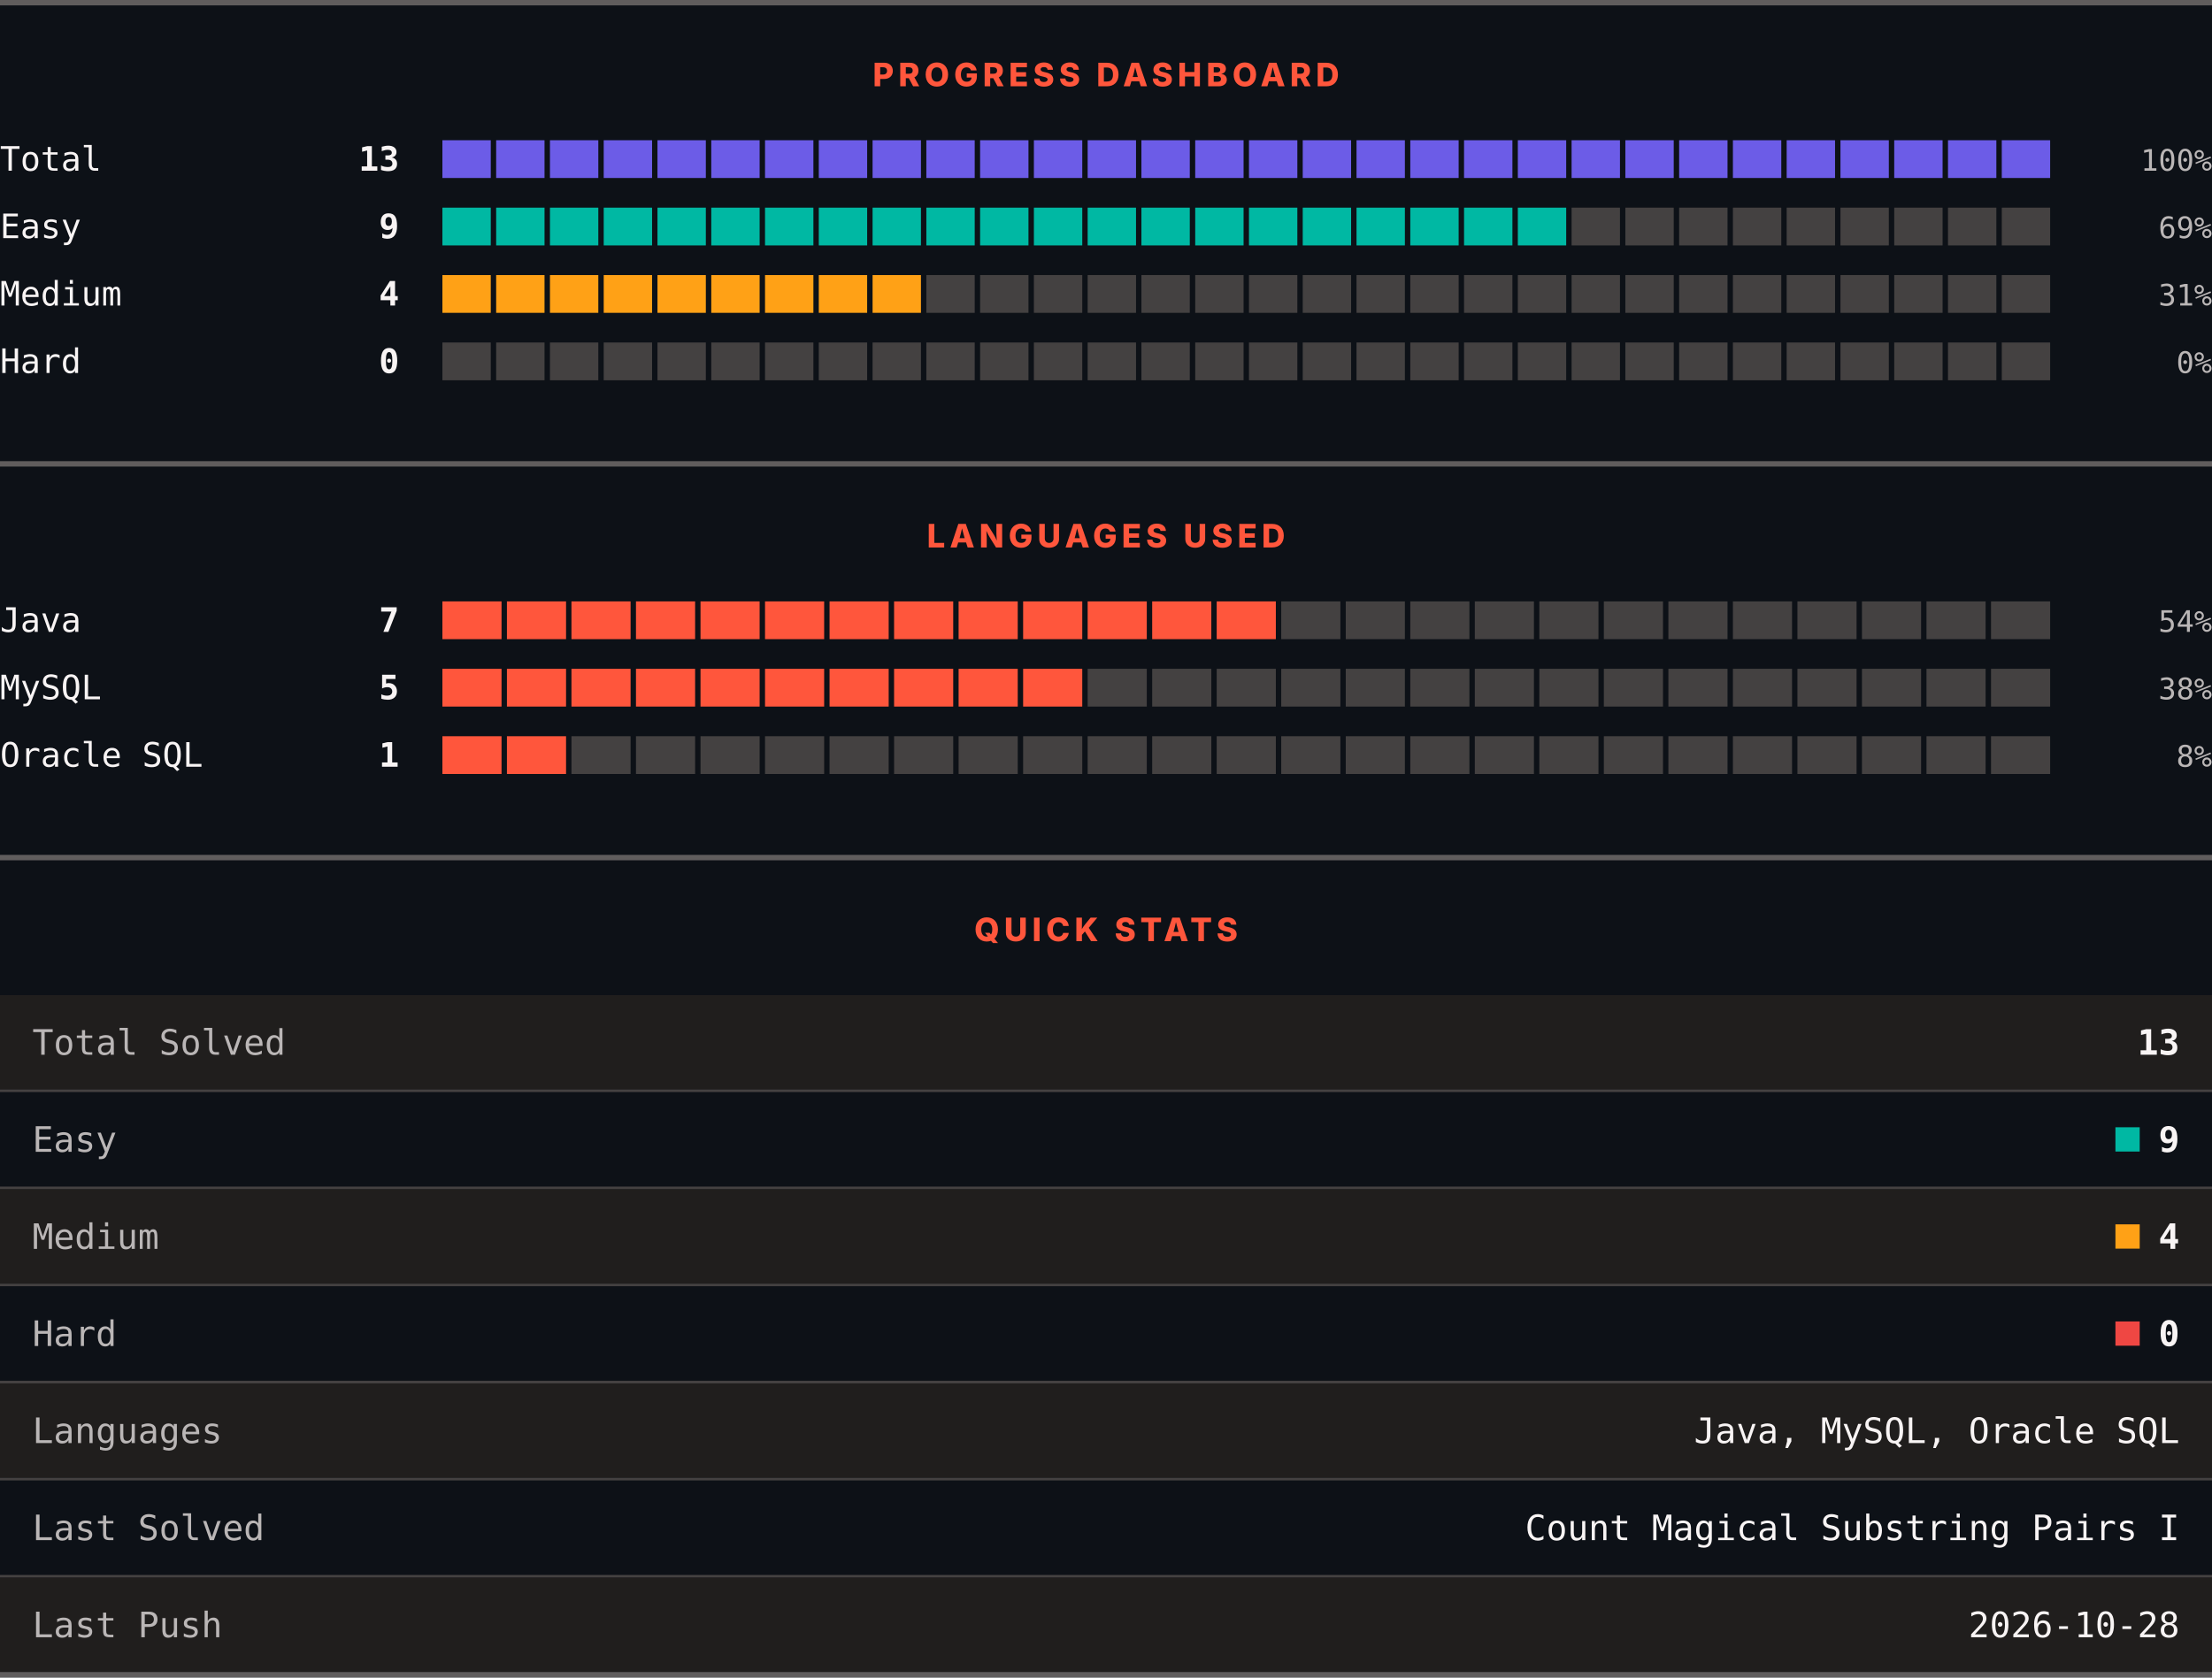
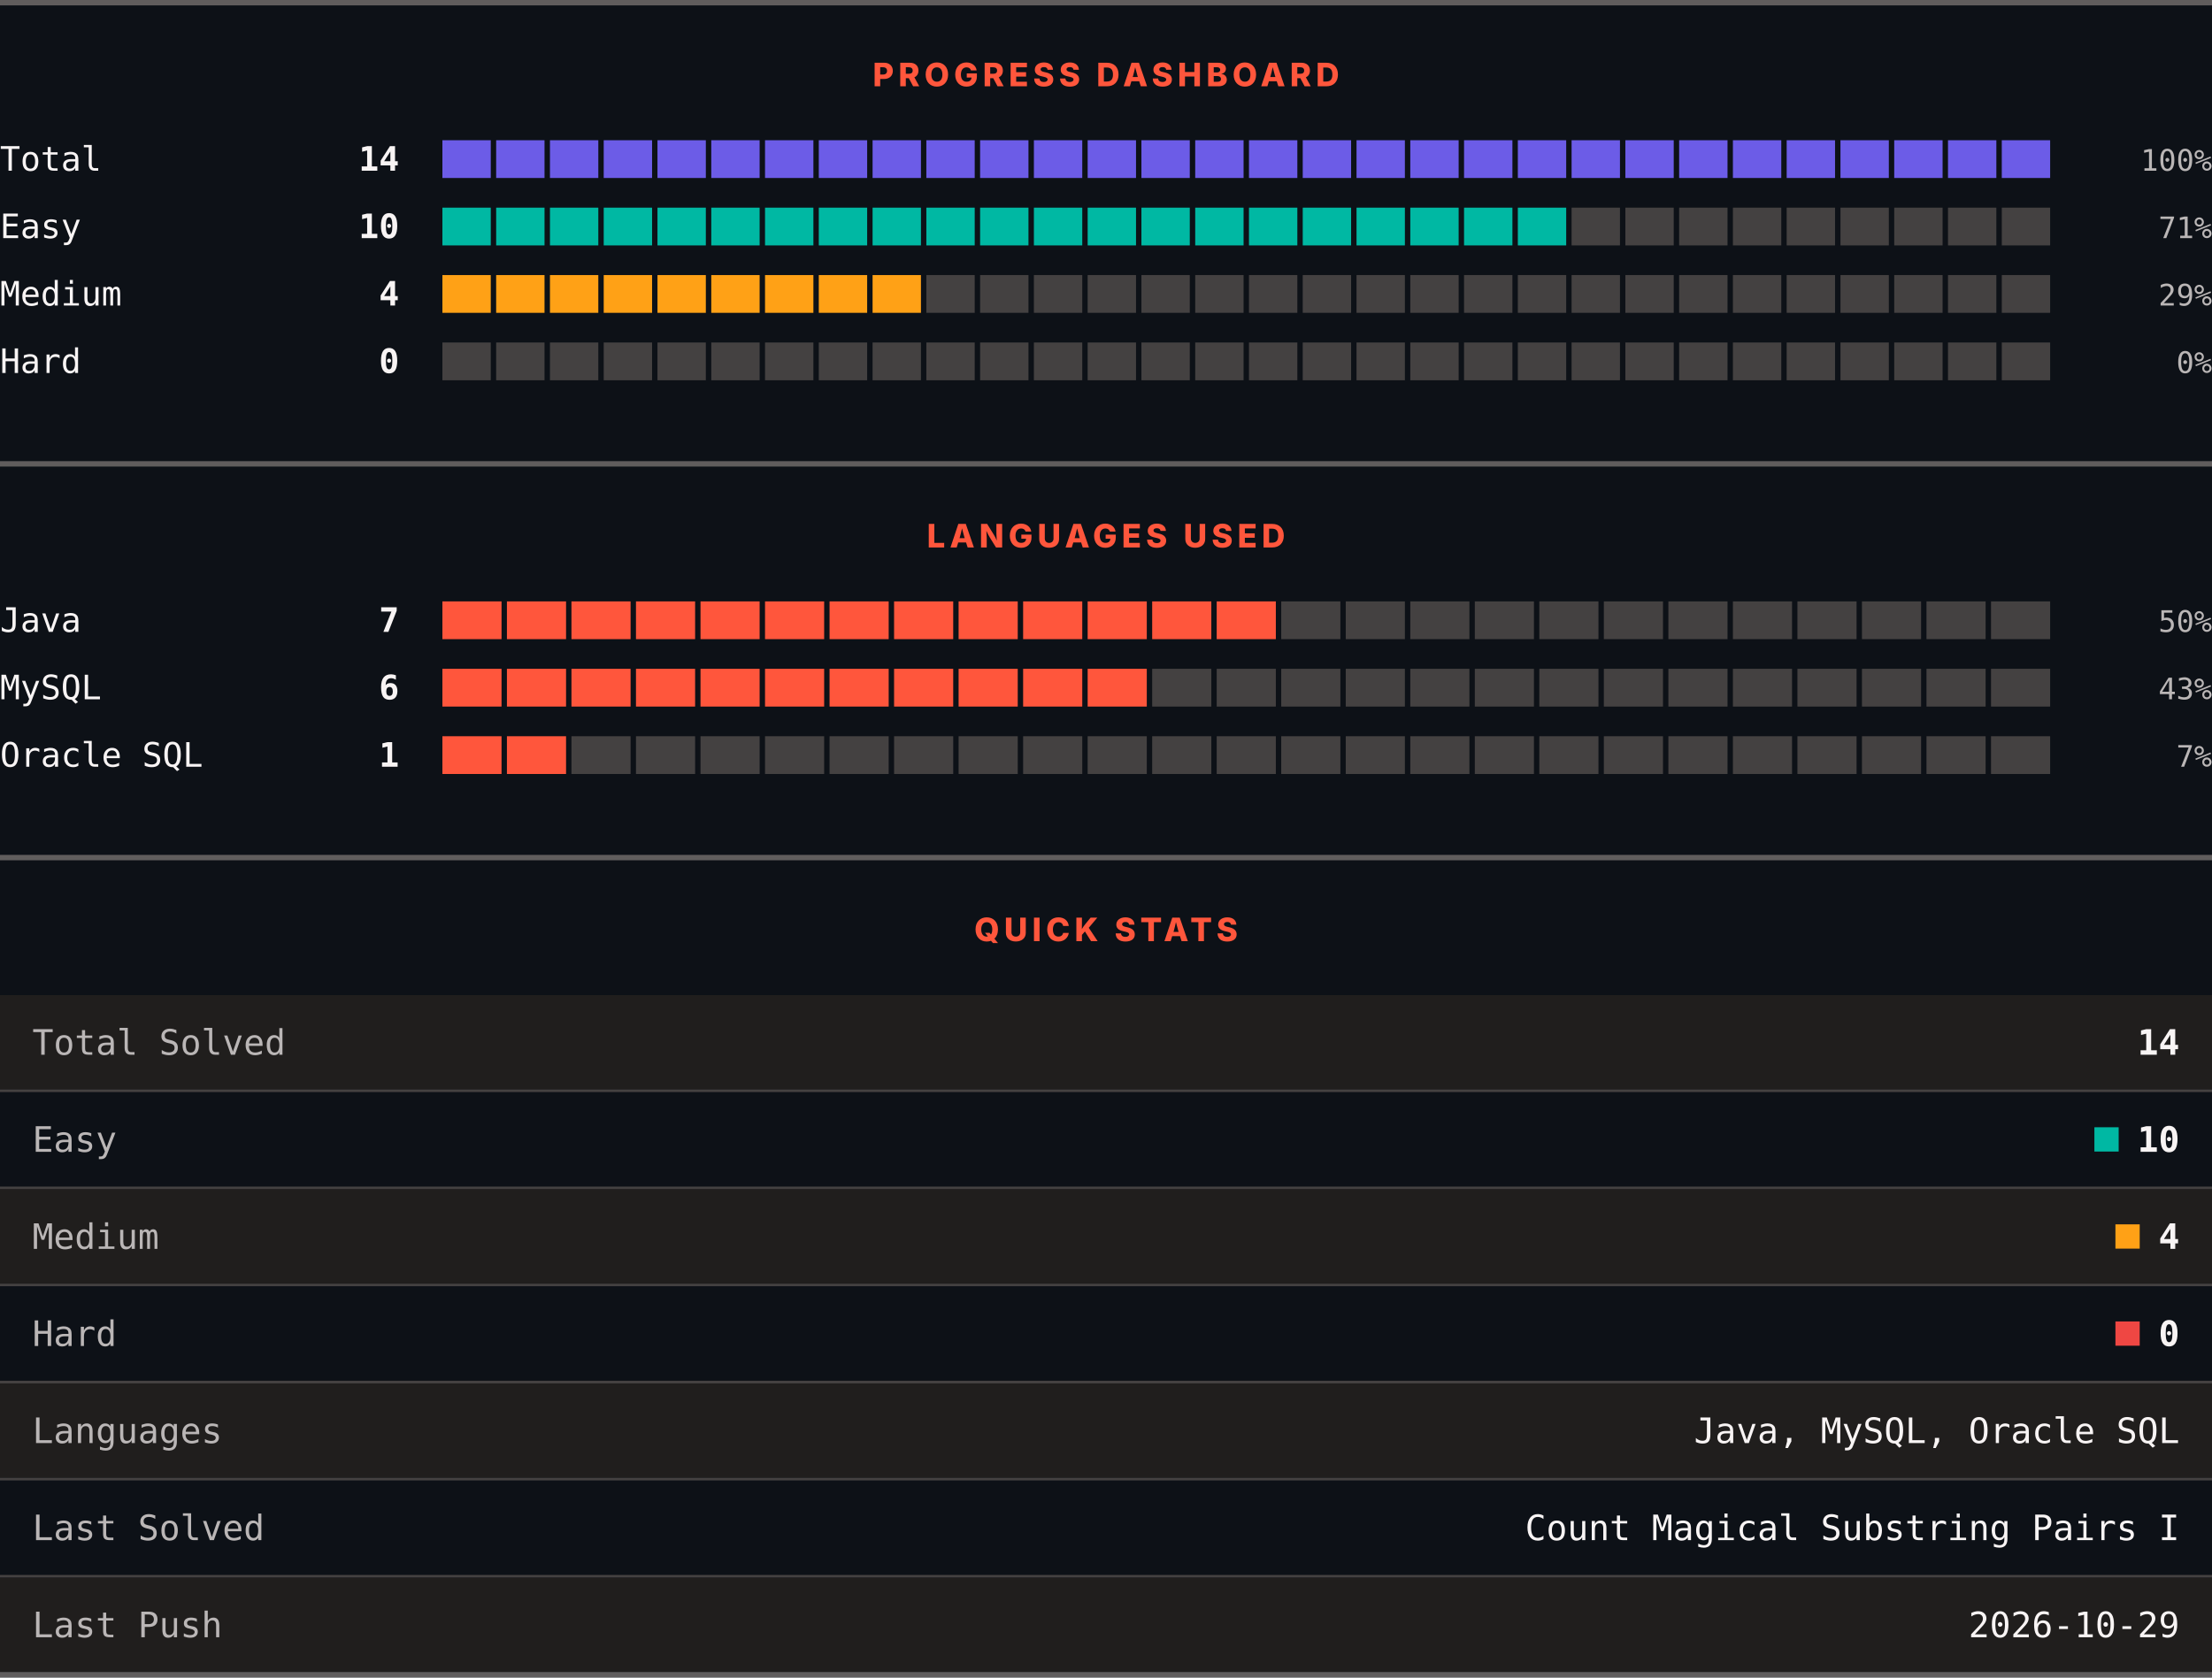
<svg xmlns="http://www.w3.org/2000/svg" width="820" height="622" viewBox="0 0 820 622" role="img" aria-label="LeetCode progress, languages and quick stats">
  <rect width="820" height="622" fill="#0d1117" />
  <rect x="0" y="0" width="820" height="2" fill="#605d5d" />
  <text x="410" y="32" text-anchor="middle" font-family="Archivo, system-ui, -apple-system, Segoe UI, sans-serif" font-size="12" font-weight="800" letter-spacing="1.68" fill="#ff563c">PROGRESS DASHBOARD</text>
  <text x="0" y="63.3" font-family="ui-monospace, SFMono-Regular, Menlo, Consolas, monospace" font-size="12.5" fill="#f8f4f4">Total</text>
-   <text x="148" y="63.3" text-anchor="end" font-family="ui-monospace, SFMono-Regular, Menlo, Consolas, monospace" font-size="12.5" font-weight="700" fill="#f8f4f4">13</text>
+   <text x="148" y="63.3" text-anchor="end" font-family="ui-monospace, SFMono-Regular, Menlo, Consolas, monospace" font-size="12.5" font-weight="700" fill="#f8f4f4">14</text>
  <rect x="164.00" y="52" width="17.93" height="14" fill="#6c5ce7" />
  <rect x="183.93" y="52" width="17.93" height="14" fill="#6c5ce7" />
  <rect x="203.87" y="52" width="17.93" height="14" fill="#6c5ce7" />
  <rect x="223.80" y="52" width="17.93" height="14" fill="#6c5ce7" />
  <rect x="243.73" y="52" width="17.93" height="14" fill="#6c5ce7" />
  <rect x="263.67" y="52" width="17.93" height="14" fill="#6c5ce7" />
  <rect x="283.60" y="52" width="17.93" height="14" fill="#6c5ce7" />
  <rect x="303.53" y="52" width="17.93" height="14" fill="#6c5ce7" />
  <rect x="323.47" y="52" width="17.93" height="14" fill="#6c5ce7" />
  <rect x="343.40" y="52" width="17.93" height="14" fill="#6c5ce7" />
  <rect x="363.33" y="52" width="17.93" height="14" fill="#6c5ce7" />
  <rect x="383.27" y="52" width="17.93" height="14" fill="#6c5ce7" />
  <rect x="403.20" y="52" width="17.93" height="14" fill="#6c5ce7" />
  <rect x="423.13" y="52" width="17.93" height="14" fill="#6c5ce7" />
  <rect x="443.07" y="52" width="17.93" height="14" fill="#6c5ce7" />
  <rect x="463.00" y="52" width="17.93" height="14" fill="#6c5ce7" />
  <rect x="482.93" y="52" width="17.93" height="14" fill="#6c5ce7" />
  <rect x="502.87" y="52" width="17.93" height="14" fill="#6c5ce7" />
  <rect x="522.80" y="52" width="17.93" height="14" fill="#6c5ce7" />
  <rect x="542.73" y="52" width="17.93" height="14" fill="#6c5ce7" />
  <rect x="562.67" y="52" width="17.93" height="14" fill="#6c5ce7" />
  <rect x="582.60" y="52" width="17.93" height="14" fill="#6c5ce7" />
  <rect x="602.53" y="52" width="17.93" height="14" fill="#6c5ce7" />
  <rect x="622.47" y="52" width="17.93" height="14" fill="#6c5ce7" />
  <rect x="642.40" y="52" width="17.93" height="14" fill="#6c5ce7" />
  <rect x="662.33" y="52" width="17.93" height="14" fill="#6c5ce7" />
  <rect x="682.27" y="52" width="17.93" height="14" fill="#6c5ce7" />
  <rect x="702.20" y="52" width="17.93" height="14" fill="#6c5ce7" />
  <rect x="722.13" y="52" width="17.93" height="14" fill="#6c5ce7" />
  <rect x="742.07" y="52" width="17.93" height="14" fill="#6c5ce7" />
  <text x="820" y="63.3" text-anchor="end" font-family="ui-monospace, SFMono-Regular, Menlo, Consolas, monospace" font-size="11" fill="#bab6b6">100%</text>
  <text x="0" y="88.3" font-family="ui-monospace, SFMono-Regular, Menlo, Consolas, monospace" font-size="12.5" fill="#f8f4f4">Easy</text>
-   <text x="148" y="88.3" text-anchor="end" font-family="ui-monospace, SFMono-Regular, Menlo, Consolas, monospace" font-size="12.5" font-weight="700" fill="#f8f4f4">9</text>
+   <text x="148" y="88.3" text-anchor="end" font-family="ui-monospace, SFMono-Regular, Menlo, Consolas, monospace" font-size="12.5" font-weight="700" fill="#f8f4f4">10</text>
  <rect x="164.00" y="77" width="17.93" height="14" fill="#00b8a3" />
  <rect x="183.93" y="77" width="17.93" height="14" fill="#00b8a3" />
  <rect x="203.87" y="77" width="17.93" height="14" fill="#00b8a3" />
  <rect x="223.80" y="77" width="17.93" height="14" fill="#00b8a3" />
  <rect x="243.73" y="77" width="17.93" height="14" fill="#00b8a3" />
  <rect x="263.67" y="77" width="17.93" height="14" fill="#00b8a3" />
  <rect x="283.60" y="77" width="17.93" height="14" fill="#00b8a3" />
  <rect x="303.53" y="77" width="17.93" height="14" fill="#00b8a3" />
  <rect x="323.47" y="77" width="17.93" height="14" fill="#00b8a3" />
  <rect x="343.40" y="77" width="17.93" height="14" fill="#00b8a3" />
  <rect x="363.33" y="77" width="17.93" height="14" fill="#00b8a3" />
  <rect x="383.27" y="77" width="17.93" height="14" fill="#00b8a3" />
  <rect x="403.20" y="77" width="17.93" height="14" fill="#00b8a3" />
  <rect x="423.13" y="77" width="17.93" height="14" fill="#00b8a3" />
  <rect x="443.07" y="77" width="17.93" height="14" fill="#00b8a3" />
  <rect x="463.00" y="77" width="17.93" height="14" fill="#00b8a3" />
  <rect x="482.93" y="77" width="17.93" height="14" fill="#00b8a3" />
  <rect x="502.87" y="77" width="17.93" height="14" fill="#00b8a3" />
  <rect x="522.80" y="77" width="17.93" height="14" fill="#00b8a3" />
  <rect x="542.73" y="77" width="17.93" height="14" fill="#00b8a3" />
  <rect x="562.67" y="77" width="17.93" height="14" fill="#00b8a3" />
  <rect x="582.60" y="77" width="17.93" height="14" fill="#444141" />
  <rect x="602.53" y="77" width="17.93" height="14" fill="#444141" />
  <rect x="622.47" y="77" width="17.93" height="14" fill="#444141" />
  <rect x="642.40" y="77" width="17.93" height="14" fill="#444141" />
  <rect x="662.33" y="77" width="17.93" height="14" fill="#444141" />
  <rect x="682.27" y="77" width="17.93" height="14" fill="#444141" />
  <rect x="702.20" y="77" width="17.93" height="14" fill="#444141" />
  <rect x="722.13" y="77" width="17.93" height="14" fill="#444141" />
  <rect x="742.07" y="77" width="17.93" height="14" fill="#444141" />
-   <text x="820" y="88.3" text-anchor="end" font-family="ui-monospace, SFMono-Regular, Menlo, Consolas, monospace" font-size="11" fill="#bab6b6">69%</text>
+   <text x="820" y="88.3" text-anchor="end" font-family="ui-monospace, SFMono-Regular, Menlo, Consolas, monospace" font-size="11" fill="#bab6b6">71%</text>
  <text x="0" y="113.3" font-family="ui-monospace, SFMono-Regular, Menlo, Consolas, monospace" font-size="12.5" fill="#f8f4f4">Medium</text>
  <text x="148" y="113.3" text-anchor="end" font-family="ui-monospace, SFMono-Regular, Menlo, Consolas, monospace" font-size="12.5" font-weight="700" fill="#f8f4f4">4</text>
  <rect x="164.00" y="102" width="17.93" height="14" fill="#ffa116" />
  <rect x="183.93" y="102" width="17.93" height="14" fill="#ffa116" />
  <rect x="203.87" y="102" width="17.93" height="14" fill="#ffa116" />
  <rect x="223.80" y="102" width="17.93" height="14" fill="#ffa116" />
  <rect x="243.73" y="102" width="17.93" height="14" fill="#ffa116" />
  <rect x="263.67" y="102" width="17.93" height="14" fill="#ffa116" />
  <rect x="283.60" y="102" width="17.93" height="14" fill="#ffa116" />
  <rect x="303.53" y="102" width="17.93" height="14" fill="#ffa116" />
  <rect x="323.47" y="102" width="17.93" height="14" fill="#ffa116" />
  <rect x="343.40" y="102" width="17.93" height="14" fill="#444141" />
  <rect x="363.33" y="102" width="17.93" height="14" fill="#444141" />
  <rect x="383.27" y="102" width="17.93" height="14" fill="#444141" />
  <rect x="403.20" y="102" width="17.93" height="14" fill="#444141" />
  <rect x="423.13" y="102" width="17.93" height="14" fill="#444141" />
  <rect x="443.07" y="102" width="17.93" height="14" fill="#444141" />
  <rect x="463.00" y="102" width="17.93" height="14" fill="#444141" />
  <rect x="482.93" y="102" width="17.93" height="14" fill="#444141" />
  <rect x="502.87" y="102" width="17.93" height="14" fill="#444141" />
  <rect x="522.80" y="102" width="17.93" height="14" fill="#444141" />
  <rect x="542.73" y="102" width="17.93" height="14" fill="#444141" />
  <rect x="562.67" y="102" width="17.93" height="14" fill="#444141" />
  <rect x="582.60" y="102" width="17.93" height="14" fill="#444141" />
  <rect x="602.53" y="102" width="17.93" height="14" fill="#444141" />
  <rect x="622.47" y="102" width="17.93" height="14" fill="#444141" />
  <rect x="642.40" y="102" width="17.93" height="14" fill="#444141" />
  <rect x="662.33" y="102" width="17.93" height="14" fill="#444141" />
  <rect x="682.27" y="102" width="17.93" height="14" fill="#444141" />
  <rect x="702.20" y="102" width="17.93" height="14" fill="#444141" />
  <rect x="722.13" y="102" width="17.93" height="14" fill="#444141" />
  <rect x="742.07" y="102" width="17.93" height="14" fill="#444141" />
-   <text x="820" y="113.3" text-anchor="end" font-family="ui-monospace, SFMono-Regular, Menlo, Consolas, monospace" font-size="11" fill="#bab6b6">31%</text>
+   <text x="820" y="113.3" text-anchor="end" font-family="ui-monospace, SFMono-Regular, Menlo, Consolas, monospace" font-size="11" fill="#bab6b6">29%</text>
  <text x="0" y="138.3" font-family="ui-monospace, SFMono-Regular, Menlo, Consolas, monospace" font-size="12.5" fill="#f8f4f4">Hard</text>
  <text x="148" y="138.3" text-anchor="end" font-family="ui-monospace, SFMono-Regular, Menlo, Consolas, monospace" font-size="12.5" font-weight="700" fill="#f8f4f4">0</text>
  <rect x="164.00" y="127" width="17.93" height="14" fill="#444141" />
  <rect x="183.93" y="127" width="17.93" height="14" fill="#444141" />
  <rect x="203.87" y="127" width="17.93" height="14" fill="#444141" />
  <rect x="223.80" y="127" width="17.93" height="14" fill="#444141" />
  <rect x="243.73" y="127" width="17.93" height="14" fill="#444141" />
  <rect x="263.67" y="127" width="17.93" height="14" fill="#444141" />
  <rect x="283.60" y="127" width="17.93" height="14" fill="#444141" />
  <rect x="303.53" y="127" width="17.93" height="14" fill="#444141" />
  <rect x="323.47" y="127" width="17.93" height="14" fill="#444141" />
  <rect x="343.40" y="127" width="17.93" height="14" fill="#444141" />
  <rect x="363.33" y="127" width="17.93" height="14" fill="#444141" />
  <rect x="383.27" y="127" width="17.93" height="14" fill="#444141" />
  <rect x="403.20" y="127" width="17.93" height="14" fill="#444141" />
  <rect x="423.13" y="127" width="17.93" height="14" fill="#444141" />
  <rect x="443.07" y="127" width="17.93" height="14" fill="#444141" />
  <rect x="463.00" y="127" width="17.93" height="14" fill="#444141" />
  <rect x="482.93" y="127" width="17.93" height="14" fill="#444141" />
  <rect x="502.87" y="127" width="17.93" height="14" fill="#444141" />
  <rect x="522.80" y="127" width="17.93" height="14" fill="#444141" />
  <rect x="542.73" y="127" width="17.93" height="14" fill="#444141" />
  <rect x="562.67" y="127" width="17.93" height="14" fill="#444141" />
  <rect x="582.60" y="127" width="17.93" height="14" fill="#444141" />
  <rect x="602.53" y="127" width="17.93" height="14" fill="#444141" />
  <rect x="622.47" y="127" width="17.93" height="14" fill="#444141" />
  <rect x="642.40" y="127" width="17.93" height="14" fill="#444141" />
  <rect x="662.33" y="127" width="17.93" height="14" fill="#444141" />
  <rect x="682.27" y="127" width="17.93" height="14" fill="#444141" />
  <rect x="702.20" y="127" width="17.93" height="14" fill="#444141" />
  <rect x="722.13" y="127" width="17.93" height="14" fill="#444141" />
  <rect x="742.07" y="127" width="17.93" height="14" fill="#444141" />
  <text x="820" y="138.3" text-anchor="end" font-family="ui-monospace, SFMono-Regular, Menlo, Consolas, monospace" font-size="11" fill="#bab6b6">0%</text>
  <rect x="0" y="171" width="820" height="2" fill="#605d5d" />
  <text x="410" y="203" text-anchor="middle" font-family="Archivo, system-ui, -apple-system, Segoe UI, sans-serif" font-size="12" font-weight="800" letter-spacing="1.68" fill="#ff563c">LANGUAGES USED</text>
  <text x="0" y="234.3" font-family="ui-monospace, SFMono-Regular, Menlo, Consolas, monospace" font-size="12.5" fill="#f8f4f4">Java</text>
  <text x="148" y="234.3" text-anchor="end" font-family="ui-monospace, SFMono-Regular, Menlo, Consolas, monospace" font-size="12.5" font-weight="700" fill="#f8f4f4">7</text>
  <rect x="164.00" y="223" width="21.92" height="14" fill="#ff563c" />
  <rect x="187.92" y="223" width="21.92" height="14" fill="#ff563c" />
  <rect x="211.84" y="223" width="21.92" height="14" fill="#ff563c" />
  <rect x="235.76" y="223" width="21.92" height="14" fill="#ff563c" />
  <rect x="259.68" y="223" width="21.92" height="14" fill="#ff563c" />
  <rect x="283.60" y="223" width="21.92" height="14" fill="#ff563c" />
  <rect x="307.52" y="223" width="21.92" height="14" fill="#ff563c" />
  <rect x="331.44" y="223" width="21.92" height="14" fill="#ff563c" />
  <rect x="355.36" y="223" width="21.92" height="14" fill="#ff563c" />
  <rect x="379.28" y="223" width="21.92" height="14" fill="#ff563c" />
  <rect x="403.20" y="223" width="21.92" height="14" fill="#ff563c" />
  <rect x="427.12" y="223" width="21.92" height="14" fill="#ff563c" />
  <rect x="451.04" y="223" width="21.92" height="14" fill="#ff563c" />
  <rect x="474.96" y="223" width="21.92" height="14" fill="#444141" />
  <rect x="498.88" y="223" width="21.92" height="14" fill="#444141" />
  <rect x="522.80" y="223" width="21.92" height="14" fill="#444141" />
  <rect x="546.72" y="223" width="21.92" height="14" fill="#444141" />
  <rect x="570.64" y="223" width="21.92" height="14" fill="#444141" />
  <rect x="594.56" y="223" width="21.92" height="14" fill="#444141" />
  <rect x="618.48" y="223" width="21.92" height="14" fill="#444141" />
  <rect x="642.40" y="223" width="21.92" height="14" fill="#444141" />
  <rect x="666.32" y="223" width="21.92" height="14" fill="#444141" />
  <rect x="690.24" y="223" width="21.92" height="14" fill="#444141" />
  <rect x="714.16" y="223" width="21.92" height="14" fill="#444141" />
  <rect x="738.08" y="223" width="21.92" height="14" fill="#444141" />
-   <text x="820" y="234.3" text-anchor="end" font-family="ui-monospace, SFMono-Regular, Menlo, Consolas, monospace" font-size="11" fill="#bab6b6">54%</text>
+   <text x="820" y="234.3" text-anchor="end" font-family="ui-monospace, SFMono-Regular, Menlo, Consolas, monospace" font-size="11" fill="#bab6b6">50%</text>
  <text x="0" y="259.3" font-family="ui-monospace, SFMono-Regular, Menlo, Consolas, monospace" font-size="12.5" fill="#f8f4f4">MySQL</text>
-   <text x="148" y="259.3" text-anchor="end" font-family="ui-monospace, SFMono-Regular, Menlo, Consolas, monospace" font-size="12.5" font-weight="700" fill="#f8f4f4">5</text>
+   <text x="148" y="259.3" text-anchor="end" font-family="ui-monospace, SFMono-Regular, Menlo, Consolas, monospace" font-size="12.5" font-weight="700" fill="#f8f4f4">6</text>
  <rect x="164.00" y="248" width="21.92" height="14" fill="#ff563c" />
  <rect x="187.92" y="248" width="21.92" height="14" fill="#ff563c" />
  <rect x="211.84" y="248" width="21.92" height="14" fill="#ff563c" />
  <rect x="235.76" y="248" width="21.92" height="14" fill="#ff563c" />
  <rect x="259.68" y="248" width="21.92" height="14" fill="#ff563c" />
  <rect x="283.60" y="248" width="21.92" height="14" fill="#ff563c" />
  <rect x="307.52" y="248" width="21.92" height="14" fill="#ff563c" />
  <rect x="331.44" y="248" width="21.92" height="14" fill="#ff563c" />
  <rect x="355.36" y="248" width="21.92" height="14" fill="#ff563c" />
  <rect x="379.28" y="248" width="21.92" height="14" fill="#ff563c" />
-   <rect x="403.20" y="248" width="21.92" height="14" fill="#444141" />
+   <rect x="403.20" y="248" width="21.92" height="14" fill="#ff563c" />
  <rect x="427.12" y="248" width="21.92" height="14" fill="#444141" />
  <rect x="451.04" y="248" width="21.92" height="14" fill="#444141" />
  <rect x="474.96" y="248" width="21.92" height="14" fill="#444141" />
  <rect x="498.88" y="248" width="21.92" height="14" fill="#444141" />
  <rect x="522.80" y="248" width="21.92" height="14" fill="#444141" />
  <rect x="546.72" y="248" width="21.92" height="14" fill="#444141" />
  <rect x="570.64" y="248" width="21.92" height="14" fill="#444141" />
  <rect x="594.56" y="248" width="21.92" height="14" fill="#444141" />
  <rect x="618.48" y="248" width="21.92" height="14" fill="#444141" />
  <rect x="642.40" y="248" width="21.92" height="14" fill="#444141" />
  <rect x="666.32" y="248" width="21.92" height="14" fill="#444141" />
  <rect x="690.24" y="248" width="21.92" height="14" fill="#444141" />
  <rect x="714.16" y="248" width="21.92" height="14" fill="#444141" />
  <rect x="738.08" y="248" width="21.92" height="14" fill="#444141" />
-   <text x="820" y="259.3" text-anchor="end" font-family="ui-monospace, SFMono-Regular, Menlo, Consolas, monospace" font-size="11" fill="#bab6b6">38%</text>
+   <text x="820" y="259.3" text-anchor="end" font-family="ui-monospace, SFMono-Regular, Menlo, Consolas, monospace" font-size="11" fill="#bab6b6">43%</text>
  <text x="0" y="284.3" font-family="ui-monospace, SFMono-Regular, Menlo, Consolas, monospace" font-size="12.5" fill="#f8f4f4">Oracle SQL</text>
  <text x="148" y="284.3" text-anchor="end" font-family="ui-monospace, SFMono-Regular, Menlo, Consolas, monospace" font-size="12.5" font-weight="700" fill="#f8f4f4">1</text>
  <rect x="164.00" y="273" width="21.92" height="14" fill="#ff563c" />
  <rect x="187.92" y="273" width="21.92" height="14" fill="#ff563c" />
  <rect x="211.84" y="273" width="21.92" height="14" fill="#444141" />
  <rect x="235.76" y="273" width="21.92" height="14" fill="#444141" />
  <rect x="259.68" y="273" width="21.92" height="14" fill="#444141" />
  <rect x="283.60" y="273" width="21.92" height="14" fill="#444141" />
  <rect x="307.52" y="273" width="21.92" height="14" fill="#444141" />
  <rect x="331.44" y="273" width="21.92" height="14" fill="#444141" />
  <rect x="355.36" y="273" width="21.92" height="14" fill="#444141" />
  <rect x="379.28" y="273" width="21.92" height="14" fill="#444141" />
  <rect x="403.20" y="273" width="21.92" height="14" fill="#444141" />
  <rect x="427.12" y="273" width="21.92" height="14" fill="#444141" />
  <rect x="451.04" y="273" width="21.92" height="14" fill="#444141" />
  <rect x="474.96" y="273" width="21.92" height="14" fill="#444141" />
  <rect x="498.88" y="273" width="21.92" height="14" fill="#444141" />
  <rect x="522.80" y="273" width="21.92" height="14" fill="#444141" />
  <rect x="546.72" y="273" width="21.92" height="14" fill="#444141" />
  <rect x="570.64" y="273" width="21.92" height="14" fill="#444141" />
  <rect x="594.56" y="273" width="21.92" height="14" fill="#444141" />
  <rect x="618.48" y="273" width="21.92" height="14" fill="#444141" />
  <rect x="642.40" y="273" width="21.92" height="14" fill="#444141" />
  <rect x="666.32" y="273" width="21.92" height="14" fill="#444141" />
  <rect x="690.24" y="273" width="21.92" height="14" fill="#444141" />
  <rect x="714.16" y="273" width="21.92" height="14" fill="#444141" />
  <rect x="738.08" y="273" width="21.92" height="14" fill="#444141" />
-   <text x="820" y="284.3" text-anchor="end" font-family="ui-monospace, SFMono-Regular, Menlo, Consolas, monospace" font-size="11" fill="#bab6b6">8%</text>
+   <text x="820" y="284.3" text-anchor="end" font-family="ui-monospace, SFMono-Regular, Menlo, Consolas, monospace" font-size="11" fill="#bab6b6">7%</text>
  <rect x="0" y="317" width="820" height="2" fill="#605d5d" />
  <text x="410" y="349" text-anchor="middle" font-family="Archivo, system-ui, -apple-system, Segoe UI, sans-serif" font-size="12" font-weight="800" letter-spacing="1.68" fill="#ff563c">QUICK STATS</text>
  <rect x="0" y="369" width="820" height="35" fill="#201e1d" />
  <text x="12" y="391.1" font-family="ui-monospace, SFMono-Regular, Menlo, Consolas, monospace" font-size="13" fill="#bab6b6">Total Solved</text>
-   <text x="808" y="391.1" text-anchor="end" font-family="ui-monospace, SFMono-Regular, Menlo, Consolas, monospace" font-size="13" font-weight="700" fill="#f8f4f4">13</text>
+   <text x="808" y="391.1" text-anchor="end" font-family="ui-monospace, SFMono-Regular, Menlo, Consolas, monospace" font-size="13" font-weight="700" fill="#f8f4f4">14</text>
  <rect x="0" y="404" width="820" height="1" fill="#444141" />
  <rect x="0" y="405" width="820" height="35" fill="#0d1117" />
  <text x="12" y="427.1" font-family="ui-monospace, SFMono-Regular, Menlo, Consolas, monospace" font-size="13" fill="#bab6b6">Easy</text>
-   <rect x="784.2" y="418" width="9" height="9" fill="#00b8a3" />
-   <text x="808" y="427.1" text-anchor="end" font-family="ui-monospace, SFMono-Regular, Menlo, Consolas, monospace" font-size="13" font-weight="700" fill="#f8f4f4">9</text>
+   <rect x="776.4" y="418" width="9" height="9" fill="#00b8a3" />
+   <text x="808" y="427.1" text-anchor="end" font-family="ui-monospace, SFMono-Regular, Menlo, Consolas, monospace" font-size="13" font-weight="700" fill="#f8f4f4">10</text>
  <rect x="0" y="440" width="820" height="1" fill="#444141" />
  <rect x="0" y="441" width="820" height="35" fill="#201e1d" />
  <text x="12" y="463.1" font-family="ui-monospace, SFMono-Regular, Menlo, Consolas, monospace" font-size="13" fill="#bab6b6">Medium</text>
  <rect x="784.2" y="454" width="9" height="9" fill="#ffa116" />
  <text x="808" y="463.1" text-anchor="end" font-family="ui-monospace, SFMono-Regular, Menlo, Consolas, monospace" font-size="13" font-weight="700" fill="#f8f4f4">4</text>
  <rect x="0" y="476" width="820" height="1" fill="#444141" />
  <rect x="0" y="477" width="820" height="35" fill="#0d1117" />
  <text x="12" y="499.1" font-family="ui-monospace, SFMono-Regular, Menlo, Consolas, monospace" font-size="13" fill="#bab6b6">Hard</text>
  <rect x="784.2" y="490" width="9" height="9" fill="#ef4743" />
  <text x="808" y="499.1" text-anchor="end" font-family="ui-monospace, SFMono-Regular, Menlo, Consolas, monospace" font-size="13" font-weight="700" fill="#f8f4f4">0</text>
  <rect x="0" y="512" width="820" height="1" fill="#444141" />
  <rect x="0" y="513" width="820" height="35" fill="#201e1d" />
  <text x="12" y="535.1" font-family="ui-monospace, SFMono-Regular, Menlo, Consolas, monospace" font-size="13" fill="#bab6b6">Languages</text>
  <text x="808" y="535.1" text-anchor="end" font-family="ui-monospace, SFMono-Regular, Menlo, Consolas, monospace" font-size="13" fill="#f8f4f4">Java, MySQL, Oracle SQL</text>
  <rect x="0" y="548" width="820" height="1" fill="#444141" />
  <rect x="0" y="549" width="820" height="35" fill="#0d1117" />
  <text x="12" y="571.1" font-family="ui-monospace, SFMono-Regular, Menlo, Consolas, monospace" font-size="13" fill="#bab6b6">Last Solved</text>
  <text x="808" y="571.1" text-anchor="end" font-family="ui-monospace, SFMono-Regular, Menlo, Consolas, monospace" font-size="13" fill="#f8f4f4">Count Magical Substring Pairs I</text>
  <rect x="0" y="584" width="820" height="1" fill="#444141" />
  <rect x="0" y="585" width="820" height="35" fill="#201e1d" />
  <text x="12" y="607.1" font-family="ui-monospace, SFMono-Regular, Menlo, Consolas, monospace" font-size="13" fill="#bab6b6">Last Push</text>
-   <text x="808" y="607.1" text-anchor="end" font-family="ui-monospace, SFMono-Regular, Menlo, Consolas, monospace" font-size="13" fill="#f8f4f4">2026-10-28</text>
+   <text x="808" y="607.1" text-anchor="end" font-family="ui-monospace, SFMono-Regular, Menlo, Consolas, monospace" font-size="13" fill="#f8f4f4">2026-10-29</text>
  <rect x="0" y="620" width="820" height="2" fill="#605d5d" />
</svg>
